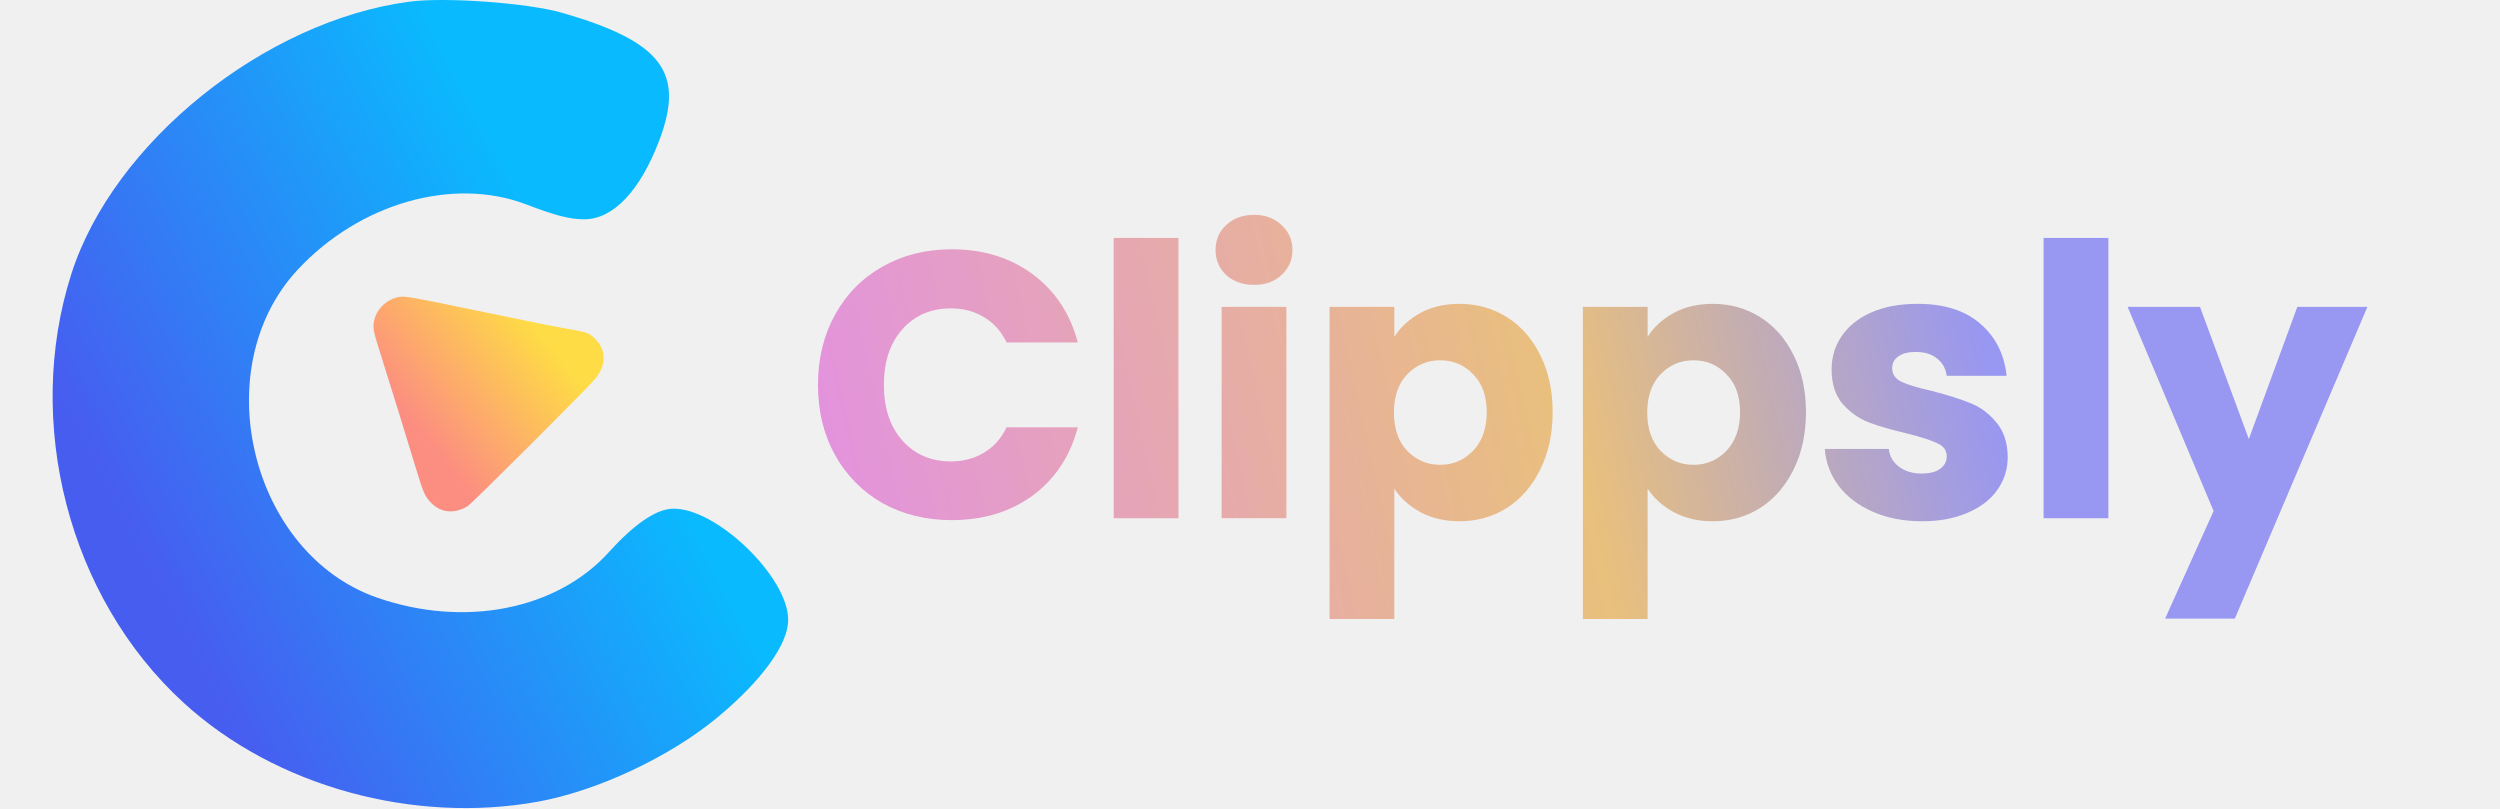
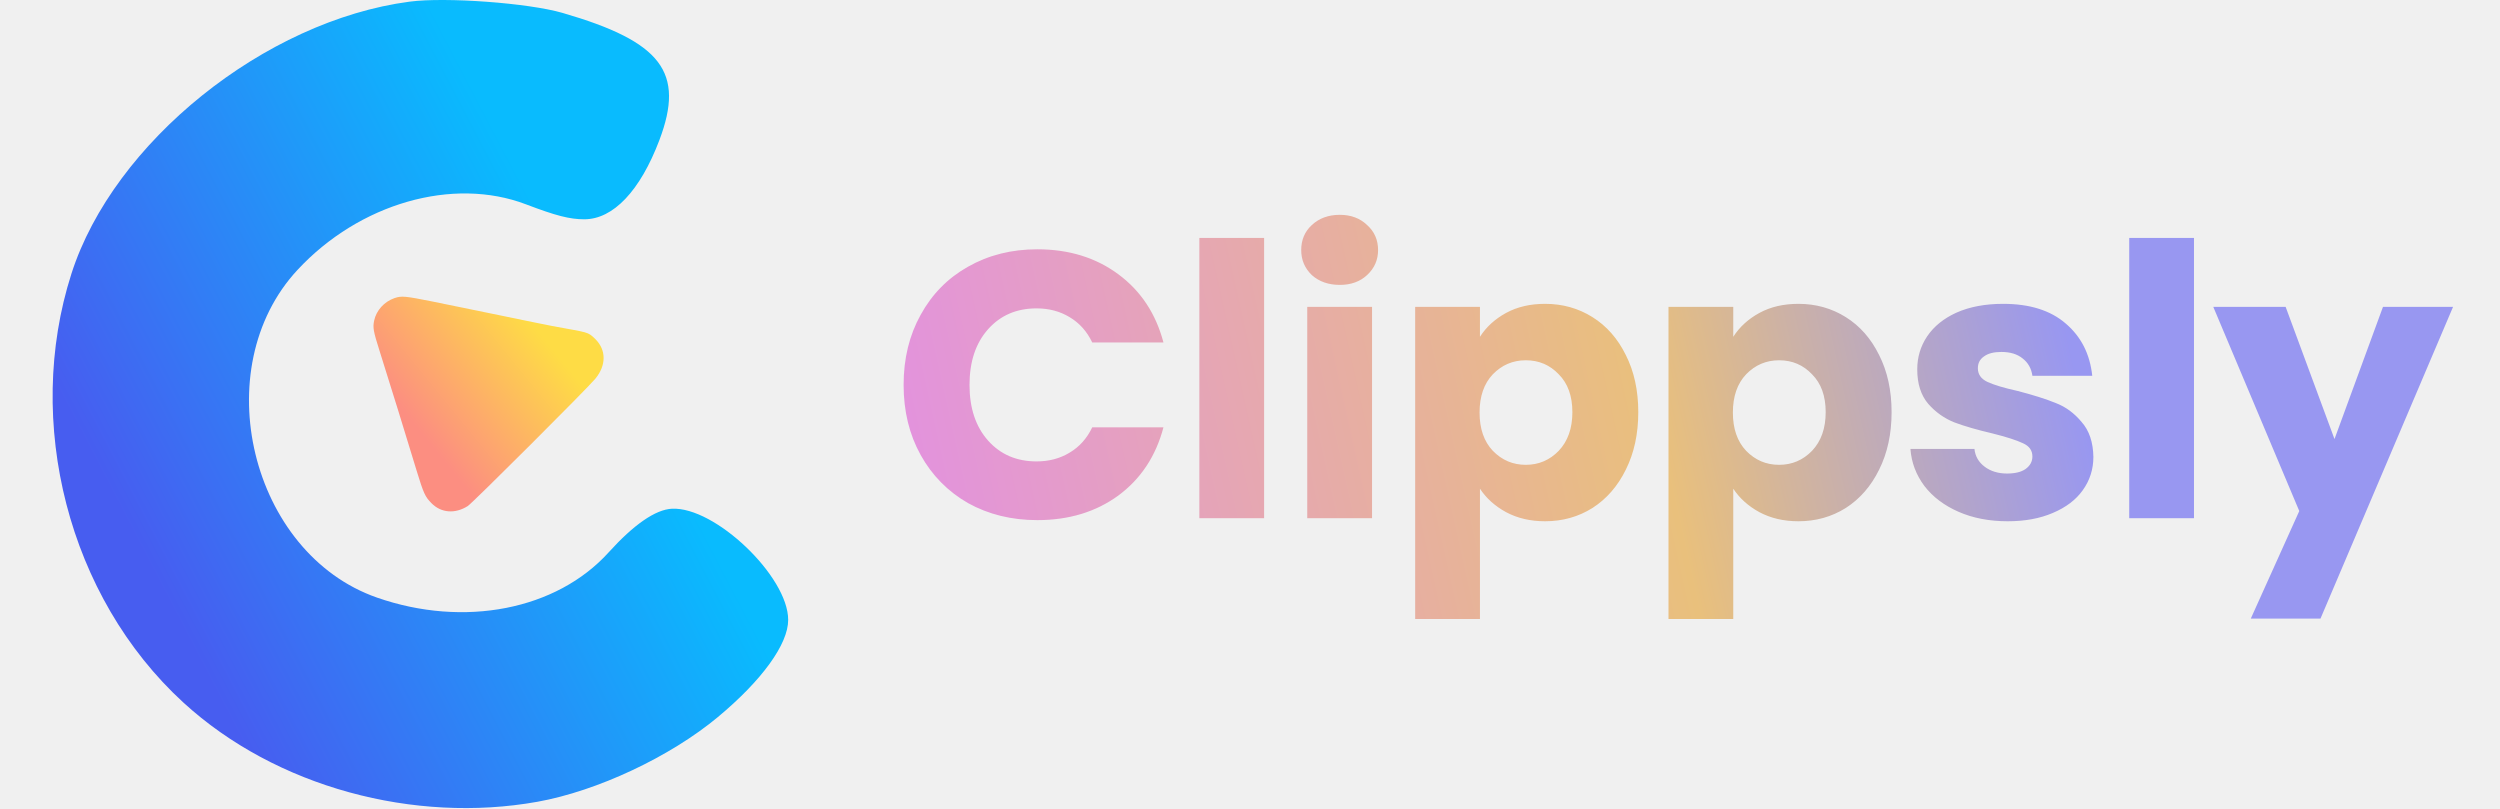
<svg xmlns="http://www.w3.org/2000/svg" width="99" height="32" viewBox="0 0 99 32" fill="none">
-   <g>
-     <path fill-rule="evenodd" clip-rule="evenodd" d="M16.224 0.065C10.486 0.819 4.494 5.639 2.829 10.838C0.949 16.708 2.697 23.638 7.262 27.821C10.93 31.181 16.41 32.624 21.283 31.75C23.65 31.325 26.534 29.971 28.427 28.396C30.176 26.941 31.212 25.509 31.212 24.548C31.212 22.825 28.308 20.053 26.601 20.146C25.953 20.182 25.099 20.772 24.1 21.876C22.038 24.153 18.377 24.867 14.93 23.665C9.924 21.918 8.149 14.593 11.785 10.684C14.233 8.051 17.937 6.99 20.83 8.092C22.013 8.543 22.563 8.684 23.136 8.684C24.282 8.684 25.351 7.558 26.111 5.55C27.128 2.862 26.206 1.65 22.276 0.511C20.922 0.118 17.651 -0.123 16.224 0.065Z" fill="url(#paint0_linear_133_70)" />
-     <path d="M14.816 12.697C14.902 12.291 15.216 11.944 15.625 11.804C15.901 11.71 16.039 11.723 17.126 11.94C18.773 12.27 21.341 12.811 21.869 12.91C23.307 13.179 23.272 13.125 23.582 13.435C24.011 13.864 24.01 14.467 23.579 14.993C23.277 15.363 18.709 19.923 18.523 20.04C18.021 20.357 17.471 20.315 17.089 19.929C16.832 19.669 16.775 19.543 16.494 18.625C16.014 17.053 15.533 15.481 15.037 13.915C14.784 13.117 14.758 12.975 14.816 12.697Z" fill="url(#paint1_linear_133_70)" />
-     <path d="M93.749 12.152L88.499 24.497H85.739L87.659 20.237L84.254 12.152H87.119L89.054 17.387L90.974 12.152H93.749Z" fill="url(#paint2_linear_133_70)" />
-     <path d="M83.491 9.422V20.522H80.926V9.422H83.491Z" fill="url(#paint3_linear_133_70)" />
-     <path d="M76.116 20.642C75.386 20.642 74.736 20.517 74.166 20.267C73.596 20.017 73.146 19.677 72.816 19.247C72.486 18.807 72.301 18.317 72.261 17.777H74.796C74.826 18.067 74.961 18.302 75.201 18.482C75.441 18.662 75.736 18.752 76.086 18.752C76.406 18.752 76.651 18.692 76.821 18.572C77.001 18.442 77.091 18.277 77.091 18.077C77.091 17.837 76.966 17.662 76.716 17.552C76.466 17.432 76.061 17.302 75.501 17.162C74.901 17.022 74.401 16.877 74.001 16.727C73.601 16.567 73.256 16.322 72.966 15.992C72.676 15.652 72.531 15.197 72.531 14.627C72.531 14.147 72.661 13.712 72.921 13.322C73.191 12.922 73.581 12.607 74.091 12.377C74.611 12.147 75.226 12.032 75.936 12.032C76.986 12.032 77.811 12.292 78.411 12.812C79.021 13.332 79.371 14.022 79.461 14.882H77.091C77.051 14.592 76.921 14.362 76.701 14.192C76.491 14.022 76.211 13.937 75.861 13.937C75.561 13.937 75.331 13.997 75.171 14.117C75.011 14.227 74.931 14.382 74.931 14.582C74.931 14.822 75.056 15.002 75.306 15.122C75.566 15.242 75.966 15.362 76.506 15.482C77.126 15.642 77.631 15.802 78.021 15.962C78.411 16.112 78.751 16.362 79.041 16.712C79.341 17.052 79.496 17.512 79.506 18.092C79.506 18.582 79.366 19.022 79.086 19.412C78.816 19.792 78.421 20.092 77.901 20.312C77.391 20.532 76.796 20.642 76.116 20.642Z" fill="url(#paint4_linear_133_70)" />
-     <path d="M65.246 13.337C65.496 12.947 65.841 12.632 66.281 12.392C66.721 12.152 67.236 12.032 67.826 12.032C68.516 12.032 69.141 12.207 69.701 12.557C70.261 12.907 70.701 13.407 71.021 14.057C71.351 14.707 71.516 15.462 71.516 16.322C71.516 17.182 71.351 17.942 71.021 18.602C70.701 19.252 70.261 19.757 69.701 20.117C69.141 20.467 68.516 20.642 67.826 20.642C67.246 20.642 66.731 20.522 66.281 20.282C65.841 20.042 65.496 19.732 65.246 19.352V24.512H62.681V12.152H65.246V13.337ZM68.906 16.322C68.906 15.682 68.726 15.182 68.366 14.822C68.016 14.452 67.581 14.267 67.061 14.267C66.551 14.267 66.116 14.452 65.756 14.822C65.406 15.192 65.231 15.697 65.231 16.337C65.231 16.977 65.406 17.482 65.756 17.852C66.116 18.222 66.551 18.407 67.061 18.407C67.571 18.407 68.006 18.222 68.366 17.852C68.726 17.472 68.906 16.962 68.906 16.322Z" fill="url(#paint5_linear_133_70)" />
-     <path d="M55.215 13.337C55.465 12.947 55.81 12.632 56.25 12.392C56.69 12.152 57.205 12.032 57.795 12.032C58.485 12.032 59.11 12.207 59.67 12.557C60.23 12.907 60.67 13.407 60.99 14.057C61.32 14.707 61.485 15.462 61.485 16.322C61.485 17.182 61.32 17.942 60.99 18.602C60.67 19.252 60.23 19.757 59.67 20.117C59.11 20.467 58.485 20.642 57.795 20.642C57.215 20.642 56.7 20.522 56.25 20.282C55.81 20.042 55.465 19.732 55.215 19.352V24.512H52.65V12.152H55.215V13.337ZM58.875 16.322C58.875 15.682 58.695 15.182 58.335 14.822C57.985 14.452 57.55 14.267 57.03 14.267C56.52 14.267 56.085 14.452 55.725 14.822C55.375 15.192 55.2 15.697 55.2 16.337C55.2 16.977 55.375 17.482 55.725 17.852C56.085 18.222 56.52 18.407 57.03 18.407C57.54 18.407 57.975 18.222 58.335 17.852C58.695 17.472 58.875 16.962 58.875 16.322Z" fill="url(#paint6_linear_133_70)" />
-     <path d="M49.666 11.282C49.216 11.282 48.846 11.152 48.556 10.892C48.276 10.622 48.136 10.292 48.136 9.902C48.136 9.502 48.276 9.172 48.556 8.912C48.846 8.642 49.216 8.507 49.666 8.507C50.106 8.507 50.466 8.642 50.746 8.912C51.036 9.172 51.181 9.502 51.181 9.902C51.181 10.292 51.036 10.622 50.746 10.892C50.466 11.152 50.106 11.282 49.666 11.282ZM50.941 12.152V20.522H48.376V12.152H50.941Z" fill="url(#paint7_linear_133_70)" />
-     <path d="M46.667 9.422V20.522H44.102V9.422H46.667Z" fill="url(#paint8_linear_133_70)" />
-     <path d="M32.392 15.242C32.392 14.202 32.617 13.277 33.066 12.467C33.517 11.647 34.142 11.012 34.941 10.562C35.752 10.102 36.666 9.872 37.687 9.872C38.937 9.872 40.007 10.202 40.897 10.862C41.786 11.522 42.382 12.422 42.681 13.562H39.861C39.651 13.122 39.352 12.787 38.962 12.557C38.581 12.327 38.147 12.212 37.657 12.212C36.867 12.212 36.227 12.487 35.736 13.037C35.246 13.587 35.002 14.322 35.002 15.242C35.002 16.162 35.246 16.897 35.736 17.447C36.227 17.997 36.867 18.272 37.657 18.272C38.147 18.272 38.581 18.157 38.962 17.927C39.352 17.697 39.651 17.362 39.861 16.922H42.681C42.382 18.062 41.786 18.962 40.897 19.622C40.007 20.272 38.937 20.597 37.687 20.597C36.666 20.597 35.752 20.372 34.941 19.922C34.142 19.462 33.517 18.827 33.066 18.017C32.617 17.207 32.392 16.282 32.392 15.242Z" fill="url(#paint9_linear_133_70)" />
+   <g clip-path="url(#clip0_133_52)">
+     <path fill-rule="evenodd" clip-rule="evenodd" d="M16.224 0.065C10.486 0.819 4.494 5.639 2.829 10.838C0.949 16.708 2.697 23.638 7.262 27.821C10.93 31.181 16.41 32.624 21.283 31.75C23.65 31.325 26.534 29.971 28.427 28.396C30.176 26.941 31.212 25.509 31.212 24.548C31.212 22.825 28.308 20.053 26.601 20.146C25.953 20.182 25.099 20.772 24.1 21.876C22.038 24.153 18.377 24.867 14.93 23.665C9.924 21.918 8.149 14.593 11.785 10.684C14.233 8.051 17.937 6.99 20.83 8.092C22.013 8.543 22.563 8.684 23.136 8.684C24.282 8.684 25.351 7.558 26.111 5.55C27.128 2.862 26.206 1.65 22.276 0.511C20.922 0.118 17.651 -0.123 16.224 0.065Z" fill="url(#paint0_linear_133_52)" />
+     <path d="M14.816 12.697C14.902 12.291 15.216 11.944 15.625 11.804C15.901 11.71 16.039 11.723 17.126 11.94C18.773 12.27 21.341 12.811 21.869 12.91C23.307 13.179 23.272 13.125 23.582 13.435C24.011 13.864 24.01 14.467 23.579 14.993C23.277 15.363 18.709 19.923 18.523 20.04C18.021 20.357 17.471 20.315 17.089 19.929C16.832 19.669 16.775 19.543 16.494 18.625C16.014 17.053 15.533 15.481 15.037 13.915C14.784 13.117 14.758 12.975 14.816 12.697Z" fill="url(#paint1_linear_133_52)" />
+     <path d="M35.783 15.242C35.783 14.202 36.008 13.277 36.458 12.467C36.908 11.647 37.533 11.012 38.333 10.562C39.143 10.102 40.058 9.872 41.078 9.872C42.328 9.872 43.398 10.202 44.288 10.862C45.178 11.522 45.773 12.422 46.073 13.562H43.253C43.043 13.122 42.743 12.787 42.353 12.557C41.973 12.327 41.538 12.212 41.048 12.212C40.258 12.212 39.618 12.487 39.128 13.037C38.638 13.587 38.393 14.322 38.393 15.242C38.393 16.162 38.638 16.897 39.128 17.447C39.618 17.997 40.258 18.272 41.048 18.272C41.538 18.272 41.973 18.157 42.353 17.927C42.743 17.697 43.043 17.362 43.253 16.922H46.073C45.773 18.062 45.178 18.962 44.288 19.622C43.398 20.272 42.328 20.597 41.078 20.597C40.058 20.597 39.143 20.372 38.333 19.922C37.533 19.462 36.908 18.827 36.458 18.017C36.008 17.207 35.783 16.282 35.783 15.242ZM50.059 9.422V20.522H47.494V9.422H50.059ZM53.057 11.282C52.608 11.282 52.237 11.152 51.947 10.892C51.667 10.622 51.528 10.292 51.528 9.902C51.528 9.502 51.667 9.172 51.947 8.912C52.237 8.642 52.608 8.507 53.057 8.507C53.498 8.507 53.858 8.642 54.138 8.912C54.428 9.172 54.572 9.502 54.572 9.902C54.572 10.292 54.428 10.622 54.138 10.892C53.858 11.152 53.498 11.282 53.057 11.282ZM54.333 12.152V20.522H51.767V12.152H54.333ZM58.606 13.337C58.856 12.947 59.201 12.632 59.641 12.392C60.081 12.152 60.596 12.032 61.186 12.032C61.876 12.032 62.501 12.207 63.061 12.557C63.621 12.907 64.061 13.407 64.381 14.057C64.711 14.707 64.876 15.462 64.876 16.322C64.876 17.182 64.711 17.942 64.381 18.602C64.061 19.252 63.621 19.757 63.061 20.117C62.501 20.467 61.876 20.642 61.186 20.642C60.606 20.642 60.091 20.522 59.641 20.282C59.201 20.042 58.856 19.732 58.606 19.352V24.512H56.041V12.152H58.606V13.337ZM62.266 16.322C62.266 15.682 62.086 15.182 61.726 14.822C61.376 14.452 60.941 14.267 60.421 14.267C59.911 14.267 59.476 14.452 59.116 14.822C58.766 15.192 58.591 15.697 58.591 16.337C58.591 16.977 58.766 17.482 59.116 17.852C59.476 18.222 59.911 18.407 60.421 18.407C60.931 18.407 61.366 18.222 61.726 17.852C62.086 17.472 62.266 16.962 62.266 16.322ZM68.637 13.337C68.887 12.947 69.232 12.632 69.672 12.392C70.112 12.152 70.627 12.032 71.217 12.032C71.907 12.032 72.532 12.207 73.092 12.557C73.652 12.907 74.092 13.407 74.412 14.057C74.742 14.707 74.907 15.462 74.907 16.322C74.907 17.182 74.742 17.942 74.412 18.602C74.092 19.252 73.652 19.757 73.092 20.117C72.532 20.467 71.907 20.642 71.217 20.642C70.637 20.642 70.122 20.522 69.672 20.282C69.232 20.042 68.887 19.732 68.637 19.352V24.512H66.072V12.152H68.637V13.337ZM72.297 16.322C72.297 15.682 72.117 15.182 71.757 14.822C71.407 14.452 70.972 14.267 70.452 14.267C69.942 14.267 69.507 14.452 69.147 14.822C68.797 15.192 68.622 15.697 68.622 16.337C68.622 16.977 68.797 17.482 69.147 17.852C69.507 18.222 69.942 18.407 70.452 18.407C70.962 18.407 71.397 18.222 71.757 17.852C72.117 17.472 72.297 16.962 72.297 16.322ZM79.508 20.642C78.778 20.642 78.128 20.517 77.558 20.267C76.988 20.017 76.538 19.677 76.208 19.247C75.878 18.807 75.693 18.317 75.653 17.777H78.188C78.218 18.067 78.353 18.302 78.593 18.482C78.833 18.662 79.128 18.752 79.478 18.752C79.798 18.752 80.043 18.692 80.213 18.572C80.393 18.442 80.483 18.277 80.483 18.077C80.483 17.837 80.358 17.662 80.108 17.552C79.858 17.432 79.453 17.302 78.893 17.162C78.293 17.022 77.793 16.877 77.393 16.727C76.993 16.567 76.648 16.322 76.358 15.992C76.068 15.652 75.923 15.197 75.923 14.627C75.923 14.147 76.053 13.712 76.313 13.322C76.583 12.922 76.973 12.607 77.483 12.377C78.003 12.147 78.618 12.032 79.328 12.032C80.378 12.032 81.203 12.292 81.803 12.812C82.413 13.332 82.763 14.022 82.853 14.882H80.483C80.443 14.592 80.313 14.362 80.093 14.192C79.883 14.022 79.603 13.937 79.253 13.937C78.953 13.937 78.723 13.997 78.563 14.117C78.403 14.227 78.323 14.382 78.323 14.582C78.323 14.822 78.448 15.002 78.698 15.122C78.958 15.242 79.358 15.362 79.898 15.482C80.518 15.642 81.023 15.802 81.413 15.962C81.803 16.112 82.143 16.362 82.433 16.712C82.733 17.052 82.888 17.512 82.898 18.092C82.898 18.582 82.758 19.022 82.478 19.412C82.208 19.792 81.813 20.092 81.293 20.312C80.783 20.532 80.188 20.642 79.508 20.642ZM86.882 9.422V20.522H84.317V9.422H86.882ZM97.141 12.152L91.891 24.497H89.131L91.051 20.237L87.646 12.152H90.511L92.446 17.387L94.366 12.152H97.141Z" fill="url(#paint2_linear_133_52)" />
  </g>
  <defs>
-     <linearGradient id="paint0_linear_133_70" x1="27.098" y1="11.776" x2="6.076" y2="22.739" gradientUnits="userSpaceOnUse">
+     <linearGradient id="paint0_linear_133_52" x1="27.098" y1="11.776" x2="6.076" y2="22.739" gradientUnits="userSpaceOnUse">
      <stop offset="0.15" stop-color="#09BBFE" />
      <stop offset="1" stop-color="#475DF0" />
    </linearGradient>
-     <linearGradient id="paint1_linear_133_70" x1="16.103" y1="16.452" x2="20.878" y2="12.568" gradientUnits="userSpaceOnUse">
+     <linearGradient id="paint1_linear_133_52" x1="16.103" y1="16.452" x2="20.878" y2="12.568" gradientUnits="userSpaceOnUse">
      <stop stop-color="#FC8E81" />
      <stop offset="1" stop-color="#FEDC45" />
    </linearGradient>
-     <linearGradient id="paint2_linear_133_70" x1="31.256" y1="31.239" x2="96.361" y2="16.756" gradientUnits="userSpaceOnUse">
+     <linearGradient id="paint2_linear_133_52" x1="34.648" y1="31.239" x2="99.752" y2="16.756" gradientUnits="userSpaceOnUse">
      <stop stop-color="#E28CEB" />
      <stop offset="0.5" stop-color="#E9C07C" />
      <stop offset="0.75" stop-color="#9897F1" />
    </linearGradient>
-     <linearGradient id="paint3_linear_133_70" x1="31.256" y1="31.239" x2="96.361" y2="16.756" gradientUnits="userSpaceOnUse">
-       <stop stop-color="#E28CEB" />
-       <stop offset="0.5" stop-color="#E9C07C" />
-       <stop offset="0.75" stop-color="#9897F1" />
-     </linearGradient>
-     <linearGradient id="paint4_linear_133_70" x1="31.256" y1="31.239" x2="96.361" y2="16.756" gradientUnits="userSpaceOnUse">
-       <stop stop-color="#E28CEB" />
-       <stop offset="0.5" stop-color="#E9C07C" />
-       <stop offset="0.75" stop-color="#9897F1" />
-     </linearGradient>
-     <linearGradient id="paint5_linear_133_70" x1="31.256" y1="31.239" x2="96.361" y2="16.756" gradientUnits="userSpaceOnUse">
-       <stop stop-color="#E28CEB" />
-       <stop offset="0.5" stop-color="#E9C07C" />
-       <stop offset="0.75" stop-color="#9897F1" />
-     </linearGradient>
-     <linearGradient id="paint6_linear_133_70" x1="31.256" y1="31.239" x2="96.361" y2="16.756" gradientUnits="userSpaceOnUse">
-       <stop stop-color="#E28CEB" />
-       <stop offset="0.5" stop-color="#E9C07C" />
-       <stop offset="0.75" stop-color="#9897F1" />
-     </linearGradient>
-     <linearGradient id="paint7_linear_133_70" x1="31.256" y1="31.239" x2="96.361" y2="16.756" gradientUnits="userSpaceOnUse">
-       <stop stop-color="#E28CEB" />
-       <stop offset="0.5" stop-color="#E9C07C" />
-       <stop offset="0.75" stop-color="#9897F1" />
-     </linearGradient>
-     <linearGradient id="paint8_linear_133_70" x1="31.256" y1="31.239" x2="96.361" y2="16.756" gradientUnits="userSpaceOnUse">
-       <stop stop-color="#E28CEB" />
-       <stop offset="0.5" stop-color="#E9C07C" />
-       <stop offset="0.75" stop-color="#9897F1" />
-     </linearGradient>
-     <linearGradient id="paint9_linear_133_70" x1="31.256" y1="31.239" x2="96.361" y2="16.756" gradientUnits="userSpaceOnUse">
-       <stop stop-color="#E28CEB" />
-       <stop offset="0.5" stop-color="#E9C07C" />
-       <stop offset="0.75" stop-color="#9897F1" />
-     </linearGradient>
+     <clipPath id="clip0_133_52">
+       <rect width="97.704" height="32" fill="white" transform="translate(0.647827)" />
+     </clipPath>
  </defs>
</svg>
